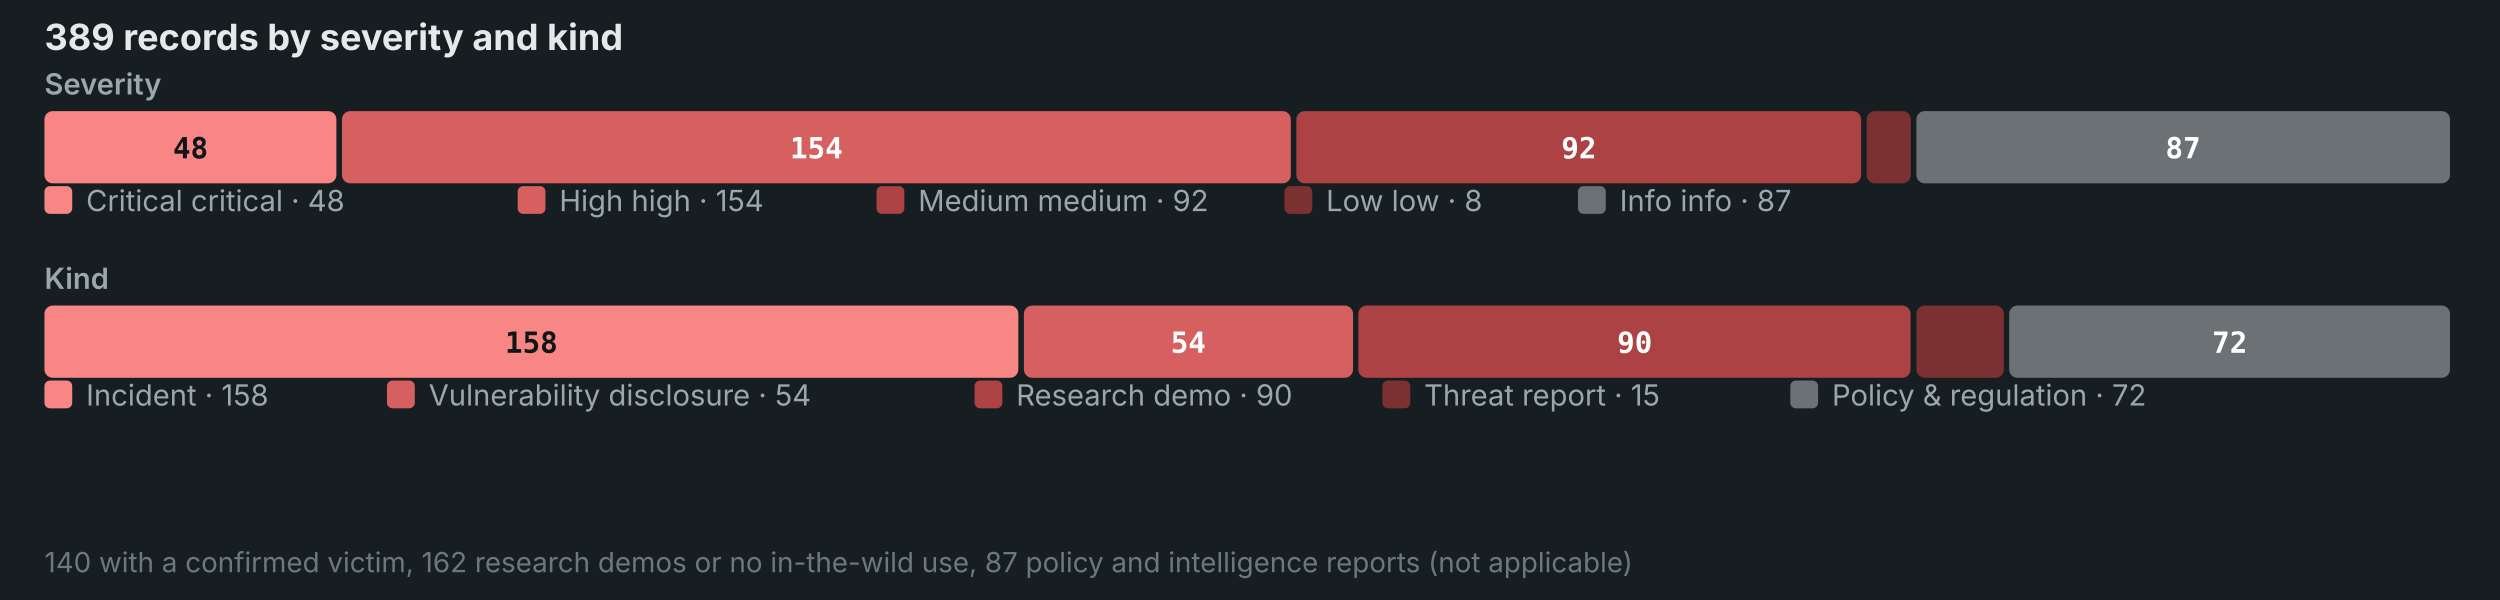
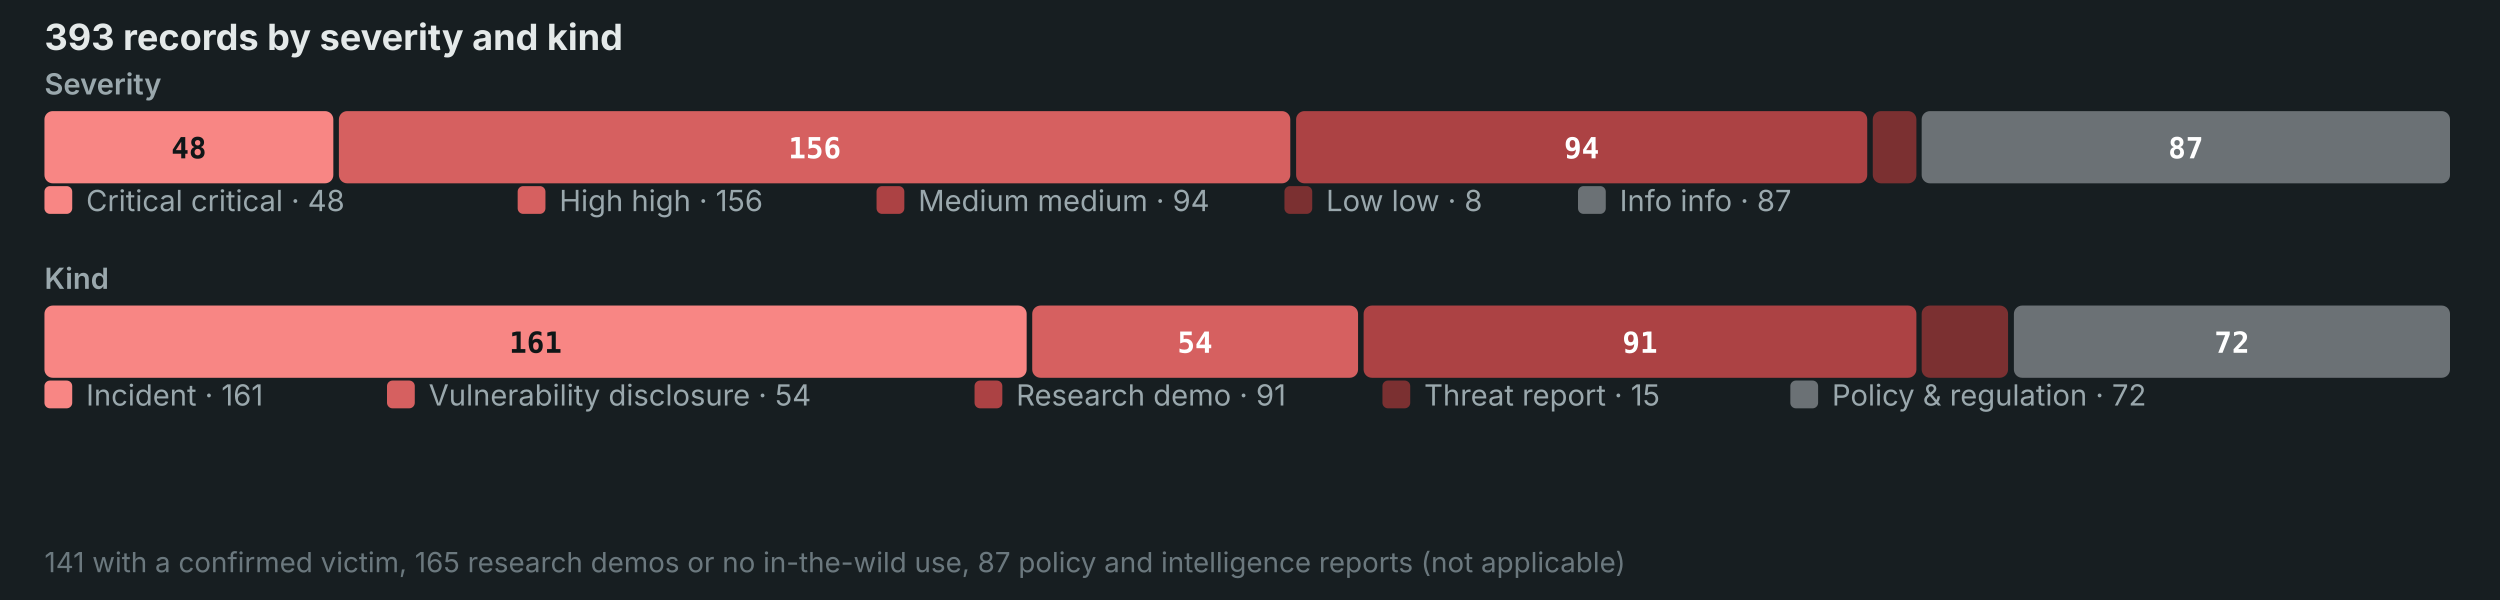
<svg xmlns="http://www.w3.org/2000/svg" viewBox="0 0 900 216" width="900" height="216" role="img" font-family="ui-sans-serif,-apple-system,'Segoe UI','PingFang SC','Microsoft YaHei',sans-serif">
  <rect width="900" height="216" fill="#171E21" />
-   <text x="16" y="18" font-size="13" font-weight="700" fill="#E4E9E9">389 records by severity and kind</text>
+   <text x="16" y="18" font-size="13" font-weight="700" fill="#E4E9E9">393 records by severity and kind</text>
  <text x="16" y="34" font-size="10.5" fill="#9AA8AD" font-weight="600">Severity</text>
-   <rect x="16.0" y="40" width="105.1" height="26" rx="3" fill="#F88684" />
-   <text x="68.6" y="57" font-size="10.5" text-anchor="middle" font-family="ui-monospace,'SF Mono','Cascadia Mono','Consolas',monospace" font-weight="700" fill="#101617">48</text>
-   <rect x="123.1" y="40" width="341.6" height="26" rx="3" fill="#D66060" />
-   <text x="293.9" y="57" font-size="10.5" text-anchor="middle" font-family="ui-monospace,'SF Mono','Cascadia Mono','Consolas',monospace" font-weight="700" fill="#FFFFFF">154</text>
-   <rect x="466.7" y="40" width="203.3" height="26" rx="3" fill="#AC4244" />
-   <text x="568.4" y="57" font-size="10.5" text-anchor="middle" font-family="ui-monospace,'SF Mono','Cascadia Mono','Consolas',monospace" font-weight="700" fill="#FFFFFF">92</text>
-   <rect x="672.0" y="40" width="15.9" height="26" rx="3" fill="#7B3031" />
-   <rect x="689.9" y="40" width="192.1" height="26" rx="3" fill="#6B7175" />
-   <text x="785.9" y="57" font-size="10.5" text-anchor="middle" font-family="ui-monospace,'SF Mono','Cascadia Mono','Consolas',monospace" font-weight="700" fill="#FFFFFF">87</text>
+   <rect x="16.0" y="40" width="104.0" height="26" rx="3" fill="#F88684" />
+   <text x="68.0" y="57" font-size="10.5" text-anchor="middle" font-family="ui-monospace,'SF Mono','Cascadia Mono','Consolas',monospace" font-weight="700" fill="#101617">48</text>
+   <rect x="122.0" y="40" width="342.5" height="26" rx="3" fill="#D66060" />
+   <text x="293.3" y="57" font-size="10.5" text-anchor="middle" font-family="ui-monospace,'SF Mono','Cascadia Mono','Consolas',monospace" font-weight="700" fill="#FFFFFF">156</text>
+   <rect x="466.6" y="40" width="205.6" height="26" rx="3" fill="#AC4244" />
+   <text x="569.4" y="57" font-size="10.5" text-anchor="middle" font-family="ui-monospace,'SF Mono','Cascadia Mono','Consolas',monospace" font-weight="700" fill="#FFFFFF">94</text>
+   <rect x="674.2" y="40" width="15.7" height="26" rx="3" fill="#7B3031" />
+   <rect x="691.8" y="40" width="190.2" height="26" rx="3" fill="#6B7175" />
+   <text x="786.9" y="57" font-size="10.5" text-anchor="middle" font-family="ui-monospace,'SF Mono','Cascadia Mono','Consolas',monospace" font-weight="700" fill="#FFFFFF">87</text>
  <rect x="16" y="67" width="10" height="10" rx="2" fill="#F88684" />
  <text x="31" y="76" font-size="10.5" fill="#9AA8AD">Critical critical · 48</text>
  <rect x="186.36" y="67" width="10" height="10" rx="2" fill="#D66060" />
-   <text x="201.36" y="76" font-size="10.5" fill="#9AA8AD">High high · 154</text>
+   <text x="201.36" y="76" font-size="10.5" fill="#9AA8AD">High high · 156</text>
  <rect x="315.56" y="67" width="10" height="10" rx="2" fill="#AC4244" />
-   <text x="330.56" y="76" font-size="10.5" fill="#9AA8AD">Medium medium · 92</text>
+   <text x="330.56" y="76" font-size="10.5" fill="#9AA8AD">Medium medium · 94</text>
  <rect x="462.4" y="67" width="10" height="10" rx="2" fill="#7B3031" />
  <text x="477.4" y="76" font-size="10.5" fill="#9AA8AD">Low low · 8</text>
  <rect x="568.08" y="67" width="10" height="10" rx="2" fill="#6B7175" />
  <text x="583.08" y="76" font-size="10.5" fill="#9AA8AD">Info info · 87</text>
  <text x="16" y="104" font-size="10.5" fill="#9AA8AD" font-weight="600">Kind</text>
-   <rect x="16.0" y="110" width="350.6" height="26" rx="3" fill="#F88684" />
-   <text x="191.3" y="127" font-size="10.5" text-anchor="middle" font-family="ui-monospace,'SF Mono','Cascadia Mono','Consolas',monospace" font-weight="700" fill="#101617">158</text>
-   <rect x="368.6" y="110" width="118.5" height="26" rx="3" fill="#D66060" />
-   <text x="427.8" y="127" font-size="10.5" text-anchor="middle" font-family="ui-monospace,'SF Mono','Cascadia Mono','Consolas',monospace" font-weight="700" fill="#FFFFFF">54</text>
-   <rect x="489.0" y="110" width="198.8" height="26" rx="3" fill="#AC4244" />
-   <text x="588.5" y="127" font-size="10.5" text-anchor="middle" font-family="ui-monospace,'SF Mono','Cascadia Mono','Consolas',monospace" font-weight="700" fill="#FFFFFF">90</text>
-   <rect x="689.9" y="110" width="31.5" height="26" rx="3" fill="#7B3031" />
-   <rect x="723.3" y="110" width="158.7" height="26" rx="3" fill="#6B7175" />
-   <text x="802.7" y="127" font-size="10.5" text-anchor="middle" font-family="ui-monospace,'SF Mono','Cascadia Mono','Consolas',monospace" font-weight="700" fill="#FFFFFF">72</text>
+   <rect x="16.0" y="110" width="353.6" height="26" rx="3" fill="#F88684" />
+   <text x="192.8" y="127" font-size="10.5" text-anchor="middle" font-family="ui-monospace,'SF Mono','Cascadia Mono','Consolas',monospace" font-weight="700" fill="#101617">161</text>
+   <rect x="371.6" y="110" width="117.3" height="26" rx="3" fill="#D66060" />
+   <text x="430.2" y="127" font-size="10.5" text-anchor="middle" font-family="ui-monospace,'SF Mono','Cascadia Mono','Consolas',monospace" font-weight="700" fill="#FFFFFF">54</text>
+   <rect x="490.9" y="110" width="199.0" height="26" rx="3" fill="#AC4244" />
+   <text x="590.4" y="127" font-size="10.5" text-anchor="middle" font-family="ui-monospace,'SF Mono','Cascadia Mono','Consolas',monospace" font-weight="700" fill="#FFFFFF">91</text>
+   <rect x="691.8" y="110" width="31.1" height="26" rx="3" fill="#7B3031" />
+   <rect x="725.0" y="110" width="157.0" height="26" rx="3" fill="#6B7175" />
+   <text x="803.5" y="127" font-size="10.5" text-anchor="middle" font-family="ui-monospace,'SF Mono','Cascadia Mono','Consolas',monospace" font-weight="700" fill="#FFFFFF">72</text>
  <rect x="16" y="137" width="10" height="10" rx="2" fill="#F88684" />
-   <text x="31" y="146" font-size="10.5" fill="#9AA8AD">Incident · 158</text>
+   <text x="31" y="146" font-size="10.5" fill="#9AA8AD">Incident · 161</text>
  <rect x="139.32" y="137" width="10" height="10" rx="2" fill="#D66060" />
  <text x="154.32" y="146" font-size="10.5" fill="#9AA8AD">Vulnerability disclosure · 54</text>
  <rect x="350.84" y="137" width="10" height="10" rx="2" fill="#AC4244" />
-   <text x="365.84" y="146" font-size="10.5" fill="#9AA8AD">Research demo · 90</text>
+   <text x="365.84" y="146" font-size="10.5" fill="#9AA8AD">Research demo · 91</text>
  <rect x="497.68" y="137" width="10" height="10" rx="2" fill="#7B3031" />
  <text x="512.68" y="146" font-size="10.5" fill="#9AA8AD">Threat report · 15</text>
  <rect x="644.52" y="137" width="10" height="10" rx="2" fill="#6B7175" />
  <text x="659.52" y="146" font-size="10.5" fill="#9AA8AD">Policy &amp; regulation · 72</text>
-   <text x="16" y="206" font-size="10" fill="#6B787E">140 with a confirmed victim, 162 research demos or no in-the-wild use, 87 policy and intelligence reports (not applicable)</text>
+   <text x="16" y="206" font-size="10" fill="#6B787E">141 with a confirmed victim, 165 research demos or no in-the-wild use, 87 policy and intelligence reports (not applicable)</text>
</svg>
